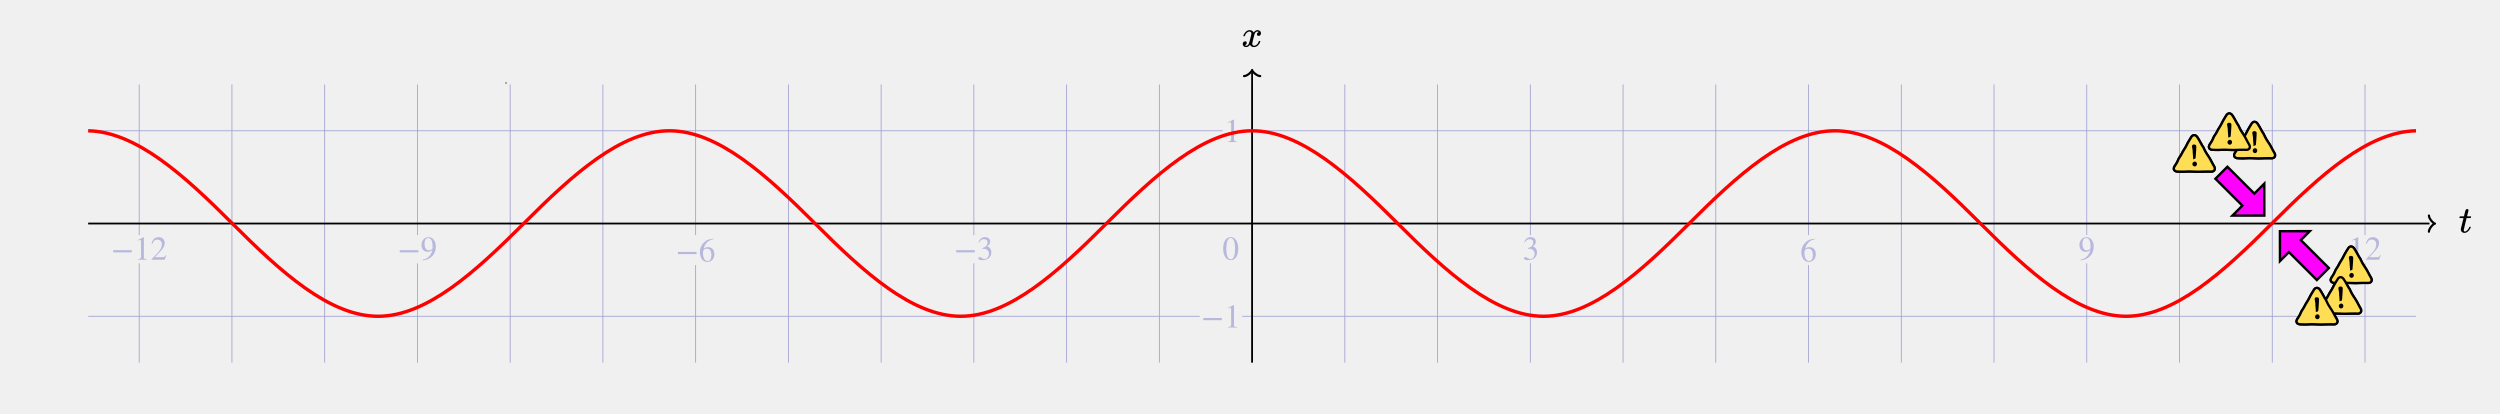
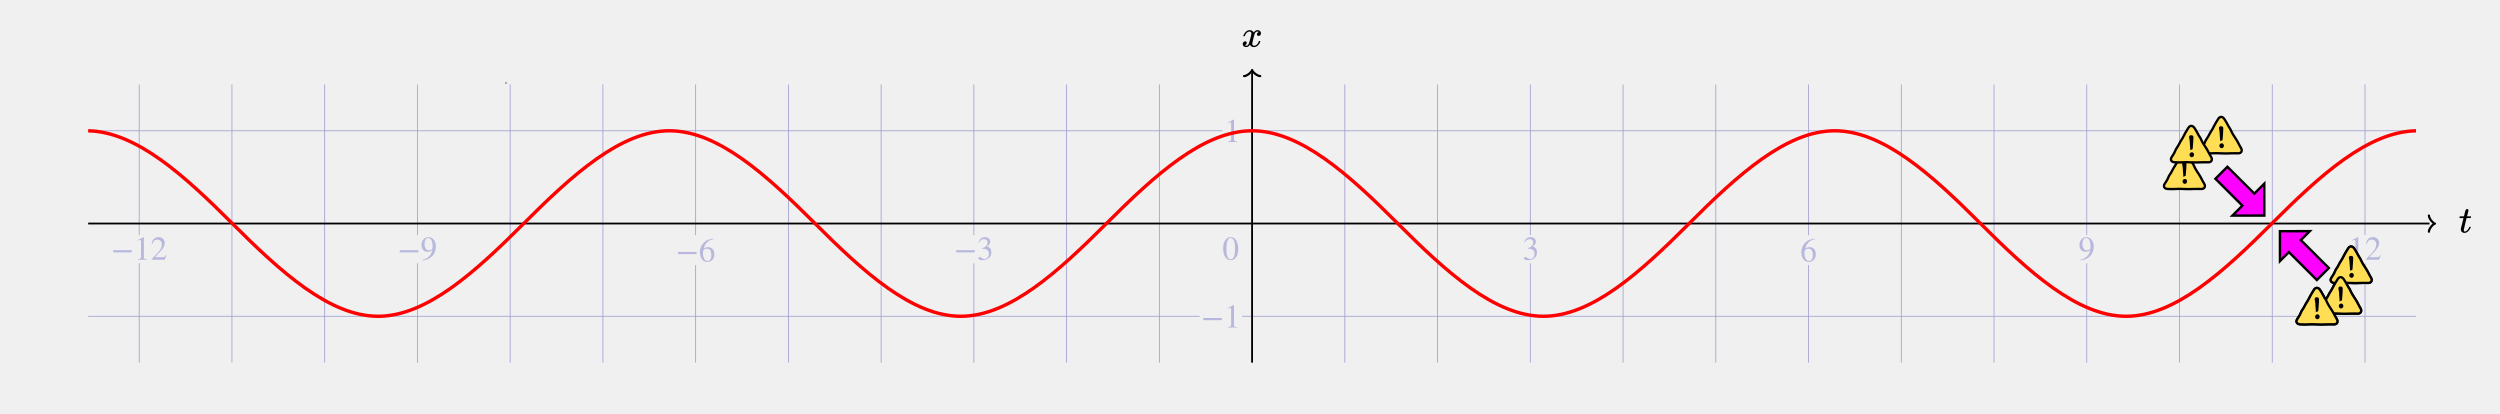
<svg xmlns="http://www.w3.org/2000/svg" xmlns:xlink="http://www.w3.org/1999/xlink" id="svg171797" width="1240" height="205" preserveAspectRatio="none" version="1.1" viewBox="-30 30 1240 205">
  <style id="style171643" type="text/css">.grid{stroke:#9e9ed1;stroke-width:.4}.axes{stroke:#000;stroke-width:.9}</style>
  <defs id="defs171655">
    <path id="STIXWEBMAIN-2212" stroke-width="1" d="M621 220H64v66h557z" />
    <path id="STIXWEBMAIN-31" stroke-width="1" d="M394 0H118v15c74 4 95 25 95 80v449c0 34-9 49-30 49-10 0-27-5-45-12l-27-10v14l179 91 9-3V76c0-43 20-61 95-61z" />
    <path id="STIXWEBMAIN-32" stroke-width="1" d="M474 137 420 0H29v12l178 189c94 99 130 175 130 260 0 91-54 141-139 141-72 0-107-32-147-130l-21 5c21 117 85 199 208 199 113 0 185-77 185-176 0-79-39-154-128-248L130 76h234c42 0 63 11 96 67z" />
    <path id="STIXWEBMAIN-39" stroke-width="1" d="M59-22 56-2c152 27 264 132 304 296-43-42-91-57-150-57-108 0-180 81-180 203 0 135 89 236 208 236 64 0 118-28 157-76 40-50 64-122 64-206 0-115-40-224-120-297C254 20 189-4 59-22Zm303 377v39c0 168-45 254-132 254-30 0-56-12-73-34-20-27-35-86-35-140 0-119 48-194 123-194 44 0 117 22 117 75z" />
    <path id="STIXWEBMAIN-36" stroke-width="1" d="m446 684 2-16c-157-26-269-134-296-285 49 38 83 45 127 45 117 0 189-80 189-209 0-64-18-120-51-160-37-46-93-73-159-73-79 0-142 37-177 101-28 51-47 122-47 192 0 108 38 203 109 276 86 90 165 114 303 129zm-68-496c0 128-42 194-135 194-57 0-116-24-116-116 0-152 48-252 142-252 72 0 109 72 109 174z" />
    <path id="STIXWEBMAIN-33" stroke-width="1" d="m61 510-16 4c29 95 92 162 196 162 93 0 156-55 156-137 0-48-26-98-93-138 44-19 62-31 83-53 28-31 44-77 44-129 0-53-17-102-46-140-48-64-143-93-232-93C80-14 41 7 41 43c0 21 18 36 41 36 17 0 33-6 61-26 37-26 58-31 86-31 74 0 130 68 130 153 0 76-35 125-104 145-22 7-45 10-102 10v14c38 13 64 24 84 36 49 28 81 73 81 134 0 68-42 102-108 102-62 0-108-32-149-106z" />
    <path id="STIXWEBMAIN-30" stroke-width="1" d="M476 330c0-172-63-344-226-344C79-14 24 172 24 336c0 177 69 340 230 340 131 0 222-141 222-346Zm-96-5c0 208-44 325-132 325-83 0-128-118-128-321S164 12 250 12c85 0 130 115 130 313z" />
    <clipPath id="trbl_clip_0_1154.6_138_0">
      <path id="path171645" d="M0 0h1154.6v138H0Z" />
    </clipPath>
    <marker id="Triangle" markerHeight="1.1" markerWidth="1.1" orient="auto-start-reverse" preserveAspectRatio="xMidYMid" refX="0" refY="0" style="overflow:visible" viewBox="0 0 1 1">
      <path id="path135-4" d="m5.77 0-8.65 5V-5Z" style="fill:context-stroke;fill-rule:evenodd;stroke:context-stroke;stroke-width:1pt" transform="scale(.5)" />
    </marker>
  </defs>
  <g id="layer72" style="display:inline">
    <circle id="path5" cx="221.023" cy="71.116" r=".01" style="fill:#fff;stroke:#000" />
    <g id="grid">
      <path id="path171657" d="M39.04 209.87v-49.28m0-13.982V71.87" class="grid" />
      <path id="path171659" d="M85.04 209.87v-138" class="grid" />
      <path id="path171661" d="M131.04 209.87v-138" class="grid" />
      <path id="path171663" d="M177.04 209.87v-49.277m0-13.985V71.87" class="grid" />
      <path id="path171665" d="M223.04 209.87v-138" class="grid" />
      <path id="path171667" d="M269.04 209.87v-138" class="grid" />
      <path id="path171669" d="M315.04 209.87v-48.407m0-14.855V71.87" class="grid" />
      <path id="path171671" d="M361.04 209.87v-138" class="grid" />
      <path id="path171673" d="M407.04 209.87v-138" class="grid" />
      <path id="path171675" d="M453.04 209.87v-49.277m0-13.985V71.87" class="grid" />
      <path id="path171677" d="M499.04 209.87v-138" class="grid" />
      <path id="path171679" d="M545.04 209.87v-138" class="grid" />
      <path id="path171681" d="M591.04 209.87v-138" class="grid" />
      <path id="path171683" d="M637.04 209.87v-138" class="grid" />
      <path id="path171685" d="M683.04 209.87v-138" class="grid" />
      <path id="path171687" d="M729.04 209.87v-49.284m0-13.978V71.87" class="grid" />
      <path id="path171689" d="M775.04 209.87v-138" class="grid" />
      <path id="path171691" d="M821.04 209.87v-138" class="grid" />
      <path id="path171693" d="M867.04 209.87v-48.415m0-14.847V71.87" class="grid" />
      <path id="path171695" d="M913.04 209.87v-138" class="grid" />
      <path id="path171697" d="M959.04 209.87v-138" class="grid" />
      <path id="path171699" d="M1005.04 209.87v-49.284m0-13.978V71.87" class="grid" />
      <path id="path171701" d="M1051.04 209.87v-138" class="grid" />
      <path id="path171703" d="M1097.04 209.87v-138" class="grid" />
      <path id="path171705" d="M1143.04 209.87v-49.278m0-13.984V71.87" class="grid" />
      <path id="path171707" d="M13.74 186.87h551.306m21.075 0h582.219" class="grid" />
      <path id="path171709" d="M13.74 140.87h1154.6" class="grid" />
      <path id="path171711" d="M13.74 94.87h562.668m9.713 0h582.219" class="grid" />
    </g>
    <path id="path171714" d="M13.74 140.87h1161.28" class="axes" />
    <path id="path171716" d="M591.04 209.87V65.878" class="axes" />
    <path id="path34" d="M587.059 67.734c1.6 0 3.999-2.25 3.999-3 0 .75 2.399 3 3.998 3" class="axes-arrows" style="fill:none;stroke:#000;stroke-width:1.1;stroke-linecap:round;stroke-linejoin:round" />
    <g id="g35" class="axes-labels" style="fill:#000;stroke:none" transform="matrix(.01858 0 0 -.01858 585.74 53.16)">
      <path id="use35" stroke-width="1" d="M52 289q7 42 54 97t116 56q35 0 64-18t43-45q42 63 101 63 37 0 64-22t28-59q0-29-14-47t-27-22q-13-4-23-4-19 0-31 11t-12 29q0 46 50 63-11 13-40 13-13 0-19-2-38-16-56-66-60-221-60-258 0-28 16-40t35-12q37 0 73 33t49 81q3 10 6 11t16 2h4q15 0 15-8 0-1-2-11-16-57-62-101T333-11q-70 0-106 63-41-62-94-62h-6q-49 0-70 26T35 71q0 32 19 52t45 20q43 0 43-42 0-20-12-35t-23-20q-11-5-13-5l-3-1q0-1 6-4t16-7q10-4 19-3 36 0 62 45 9 16 23 68t28 108q14 56 16 66 5 27 5 39 0 28-15 40t-34 12q-40 0-75-32t-49-82q-2-9-5-10t-16-2H58q-6 6-6 11z" />
    </g>
    <path id="path33" d="M1174.742 136.914c0 1.6 2.249 3.999 2.999 3.999-.75 0-3 2.4-3 3.999" class="axes-arrows" style="fill:none;stroke:#000;stroke-width:1.1;stroke-linecap:round;stroke-linejoin:round" />
    <g id="g34" class="axes-labels" style="fill:#000;stroke:none" transform="matrix(.01858 0 0 -.01858 1187.16 145.314)">
      <path id="use34" stroke-width="1" d="M153.225 385q-7 7-7 10 0 4 3 16t5 14q2 5 9 5t51 1h53l19 80q3 11 7 29t7 26q3 8 6 20t8 17q5 5 10 12t14 9q9 2 18 2 18-1 25-11t7-19q0-7-9-47t-20-79l-10-37q0-2 50-2h51q7-7 7-11 0-22-13-35h-107l-36-145q-39-160-39-172 0-42 27-42 35 0 68 34t53 84q2 6 5 7t15 2h4q15 0 15-8 0-3-3-12-5-16-18-38t-34-47q-21-25-51-42t-61-17q-30 0-57 15t-39 52q-2 8-2 27v18l35 140q35 141 36 142 0 2-51 2z" />
    </g>
    <g id="notch labels" style="display:inline;fill:#b8b8de;stroke:none">
      <g id="g171727" transform="matrix(.01656 0 0 -.01656 25.071 158.815)">
        <use xlink:href="#STIXWEBMAIN-2212" id="use171719" x="0" y="0" />
        <g id="g171725" transform="translate(685)">
          <use xlink:href="#STIXWEBMAIN-31" id="use171721" />
          <use xlink:href="#STIXWEBMAIN-32" id="use171723" x="500" y="0" />
        </g>
      </g>
      <g id="g171733" transform="matrix(.01657 0 0 -.01657 167.215 158.817)">
        <use xlink:href="#STIXWEBMAIN-2212" id="use171729" x="0" y="0" />
        <use xlink:href="#STIXWEBMAIN-39" id="use171731" x="685" y="0" />
      </g>
      <g id="g171739" transform="matrix(.01657 0 0 -.01657 305.215 159.686)">
        <use xlink:href="#STIXWEBMAIN-2212" id="use171735" x="0" y="0" />
        <use xlink:href="#STIXWEBMAIN-36" id="use171737" x="685" y="0" />
      </g>
      <g id="g171745" transform="matrix(.01657 0 0 -.01657 443.215 158.817)">
        <use xlink:href="#STIXWEBMAIN-2212" id="use171741" x="0" y="0" />
        <use xlink:href="#STIXWEBMAIN-33" id="use171743" x="685" y="0" />
      </g>
      <g id="g171749" transform="matrix(.01656 0 0 -.01656 731.75 191.028)">
        <use xlink:href="#STIXWEBMAIN-33" id="use171747" x="0" y="0" transform="translate(-394.944 1945.248)" />
      </g>
      <g id="g171753" transform="matrix(.01656 0 0 -.01656 862.896 159.68)">
        <use xlink:href="#STIXWEBMAIN-36" id="use171751" x="0" y="0" />
      </g>
      <g id="g171757" transform="matrix(.01656 0 0 -.01656 1000.896 158.81)">
        <use xlink:href="#STIXWEBMAIN-39" id="use171755" x="0" y="0" />
      </g>
      <g id="g171763" transform="matrix(.01657 0 0 -.01657 1134.748 158.816)">
        <use xlink:href="#STIXWEBMAIN-31" id="use171759" />
        <use xlink:href="#STIXWEBMAIN-32" id="use171761" x="500" y="0" />
      </g>
      <g id="g171767" transform="matrix(.01656 0 0 -.01656 576.3 158.81)">
        <use xlink:href="#STIXWEBMAIN-30" id="use171765" x="0" y="0" />
      </g>
      <g id="g171773" transform="matrix(.01657 0 0 -.01657 565.759 192.466)">
        <use xlink:href="#STIXWEBMAIN-2212" id="use171769" x="0" y="0" />
        <use xlink:href="#STIXWEBMAIN-31" id="use171771" x="685" y="0" />
      </g>
      <g id="g171777" transform="matrix(.01656 0 0 -.01656 577.12 100.463)">
        <use xlink:href="#STIXWEBMAIN-31" id="use171775" x="0" y="0" />
      </g>
    </g>
  </g>
  <g id="layer22" style="display:inline">
-     <g id="g290" style="display:inline;stroke-width:.904" transform="matrix(1.62132 .16169 -.16156 1.62258 1021.366 30.82)">
-       <path id="path288" d="M50.773 42.81s-1.47.096-2.196.216c-1.15.19-2.34.288-3.326.333-.882.04-1.553.097-2.223.219-.944.172-2.48.24-2.48.24-.837.082-1.622-.446-1.062-1.542 0 0 .705-1.23.853-1.91.149-.689.701-1.393.95-2.129.296-.88.88-1.757 1.176-2.638.286-.85 1.096-2.456 1.096-2.456.469-1.156 1.433-1.044 2.04-.156 0 0 .745.922 1.384 1.93.37.585.489.479.92 1.314.494.954 1.883 2.432 2.242 3.032.468.78 1.3 1.904 1.3 1.904.532.74.234 1.535-.674 1.643z" style="fill:#fd5;stroke:#000;stroke-width:.717;stroke-miterlimit:4;stroke-dasharray:none" />
-       <path id="path289" d="M44.863 39.664s-.007-.604-.16-1.164c-.114-.411-.187-1.124-.233-1.443-.1-.51-.323-1.195-.323-1.195-.072-.282.009-.678.517-.732.625-.066.771.27.793.584.071.62.052 1.323.087 1.727.064.733.018 1.879.018 1.879a4.757 4.757 0 0 1-.7.344z" style="fill:#000;stroke:none;stroke-width:.717;stroke-linecap:butt;stroke-linejoin:miter;stroke-miterlimit:4;stroke-dasharray:none;stroke-opacity:1" />
-       <path id="path290" d="M46.175 41.028c-.006.414-.313.745-.686.74-.372-.006-.717-.349-.71-.763.006-.414.36-.742.733-.737.372.006.67.346.663.76z" style="fill:#000;stroke:none;stroke-width:.717;stroke-miterlimit:4;stroke-dasharray:none" />
-     </g>
-     <g id="g293" style="display:inline;stroke-width:.904" transform="matrix(1.62132 .16169 -.16156 1.62258 1008.852 26.649)">
-       <path id="path291" d="M50.773 42.81s-1.47.096-2.196.216c-1.15.19-2.34.288-3.326.333-.882.04-1.553.097-2.223.219-.944.172-2.48.24-2.48.24-.837.082-1.622-.446-1.062-1.542 0 0 .705-1.23.853-1.91.149-.689.701-1.393.95-2.129.296-.88.88-1.757 1.176-2.638.286-.85 1.096-2.456 1.096-2.456.469-1.156 1.433-1.044 2.04-.156 0 0 .745.922 1.384 1.93.37.585.489.479.92 1.314.494.954 1.883 2.432 2.242 3.032.468.78 1.3 1.904 1.3 1.904.532.74.234 1.535-.674 1.643z" style="fill:#fd5;stroke:#000;stroke-width:.717;stroke-miterlimit:4;stroke-dasharray:none" />
-       <path id="path292" d="M44.863 39.664s-.007-.604-.16-1.164c-.114-.411-.187-1.124-.233-1.443-.1-.51-.323-1.195-.323-1.195-.072-.282.009-.678.517-.732.625-.066.771.27.793.584.071.62.052 1.323.087 1.727.064.733.018 1.879.018 1.879a4.757 4.757 0 0 1-.7.344z" style="fill:#000;stroke:none;stroke-width:.717;stroke-linecap:butt;stroke-linejoin:miter;stroke-miterlimit:4;stroke-dasharray:none;stroke-opacity:1" />
-       <path id="path293" d="M46.175 41.028c-.006.414-.313.745-.686.74-.372-.006-.717-.349-.71-.763.006-.414.36-.742.733-.737.372.006.67.346.663.76z" style="fill:#000;stroke:none;stroke-width:.717;stroke-miterlimit:4;stroke-dasharray:none" />
-     </g>
-     <g id="g296" style="display:inline;stroke-width:.904" transform="matrix(1.62132 .16169 -.16156 1.62258 991.448 37.436)">
-       <path id="path294" d="M50.773 42.81s-1.47.096-2.196.216c-1.15.19-2.34.288-3.326.333-.882.04-1.553.097-2.223.219-.944.172-2.48.24-2.48.24-.837.082-1.622-.446-1.062-1.542 0 0 .705-1.23.853-1.91.149-.689.701-1.393.95-2.129.296-.88.88-1.757 1.176-2.638.286-.85 1.096-2.456 1.096-2.456.469-1.156 1.433-1.044 2.04-.156 0 0 .745.922 1.384 1.93.37.585.489.479.92 1.314.494.954 1.883 2.432 2.242 3.032.468.78 1.3 1.904 1.3 1.904.532.74.234 1.535-.674 1.643z" style="fill:#fd5;stroke:#000;stroke-width:.717;stroke-miterlimit:4;stroke-dasharray:none" />
-       <path id="path295" d="M44.863 39.664s-.007-.604-.16-1.164c-.114-.411-.187-1.124-.233-1.443-.1-.51-.323-1.195-.323-1.195-.072-.282.009-.678.517-.732.625-.066.771.27.793.584.071.62.052 1.323.087 1.727.064.733.018 1.879.018 1.879a4.757 4.757 0 0 1-.7.344z" style="fill:#000;stroke:none;stroke-width:.717;stroke-linecap:butt;stroke-linejoin:miter;stroke-miterlimit:4;stroke-dasharray:none;stroke-opacity:1" />
-       <path id="path296" d="M46.175 41.028c-.006.414-.313.745-.686.74-.372-.006-.717-.349-.71-.763.006-.414.36-.742.733-.737.372.006.67.346.663.76z" style="fill:#000;stroke:none;stroke-width:.717;stroke-miterlimit:4;stroke-dasharray:none" />
-     </g>
    <g id="g299" style="display:inline;stroke-width:.904" transform="matrix(1.62132 .16169 -.16156 1.62258 1069.263 92.669)">
      <path id="path297" d="M50.773 42.81s-1.47.096-2.196.216c-1.15.19-2.34.288-3.326.333-.882.04-1.553.097-2.223.219-.944.172-2.48.24-2.48.24-.837.082-1.622-.446-1.062-1.542 0 0 .705-1.23.853-1.91.149-.689.701-1.393.95-2.129.296-.88.88-1.757 1.176-2.638.286-.85 1.096-2.456 1.096-2.456.469-1.156 1.433-1.044 2.04-.156 0 0 .745.922 1.384 1.93.37.585.489.479.92 1.314.494.954 1.883 2.432 2.242 3.032.468.78 1.3 1.904 1.3 1.904.532.74.234 1.535-.674 1.643z" style="fill:#fd5;stroke:#000;stroke-width:.717;stroke-miterlimit:4;stroke-dasharray:none" />
      <path id="path298" d="M44.863 39.664s-.007-.604-.16-1.164c-.114-.411-.187-1.124-.233-1.443-.1-.51-.323-1.195-.323-1.195-.072-.282.009-.678.517-.732.625-.066.771.27.793.584.071.62.052 1.323.087 1.727.064.733.018 1.879.018 1.879a4.757 4.757 0 0 1-.7.344z" style="fill:#000;stroke:none;stroke-width:.717;stroke-linecap:butt;stroke-linejoin:miter;stroke-miterlimit:4;stroke-dasharray:none;stroke-opacity:1" />
      <path id="path299" d="M46.175 41.028c-.006.414-.313.745-.686.74-.372-.006-.717-.349-.71-.763.006-.414.36-.742.733-.737.372.006.67.346.663.76z" style="fill:#000;stroke:none;stroke-width:.717;stroke-miterlimit:4;stroke-dasharray:none" />
    </g>
    <g id="g302" style="display:inline;stroke-width:.904" transform="matrix(1.62132 .16169 -.16156 1.62258 1064.068 107.868)">
      <path id="path300" d="M50.773 42.81s-1.47.096-2.196.216c-1.15.19-2.34.288-3.326.333-.882.04-1.553.097-2.223.219-.944.172-2.48.24-2.48.24-.837.082-1.622-.446-1.062-1.542 0 0 .705-1.23.853-1.91.149-.689.701-1.393.95-2.129.296-.88.88-1.757 1.176-2.638.286-.85 1.096-2.456 1.096-2.456.469-1.156 1.433-1.044 2.04-.156 0 0 .745.922 1.384 1.93.37.585.489.479.92 1.314.494.954 1.883 2.432 2.242 3.032.468.78 1.3 1.904 1.3 1.904.532.74.234 1.535-.674 1.643z" style="fill:#fd5;stroke:#000;stroke-width:.717;stroke-miterlimit:4;stroke-dasharray:none" />
      <path id="path301" d="M44.863 39.664s-.007-.604-.16-1.164c-.114-.411-.187-1.124-.233-1.443-.1-.51-.323-1.195-.323-1.195-.072-.282.009-.678.517-.732.625-.066.771.27.793.584.071.62.052 1.323.087 1.727.064.733.018 1.879.018 1.879a4.757 4.757 0 0 1-.7.344z" style="fill:#000;stroke:none;stroke-width:.717;stroke-linecap:butt;stroke-linejoin:miter;stroke-miterlimit:4;stroke-dasharray:none;stroke-opacity:1" />
      <path id="path302" d="M46.175 41.028c-.006.414-.313.745-.686.74-.372-.006-.717-.349-.71-.763.006-.414.36-.742.733-.737.372.006.67.346.663.76z" style="fill:#000;stroke:none;stroke-width:.717;stroke-miterlimit:4;stroke-dasharray:none" />
    </g>
    <g id="g305" style="display:inline;stroke-width:.904" transform="matrix(1.62132 .16169 -.16156 1.62258 1052.301 113.2)">
      <path id="path303" d="M50.773 42.81s-1.47.096-2.196.216c-1.15.19-2.34.288-3.326.333-.882.04-1.553.097-2.223.219-.944.172-2.48.24-2.48.24-.837.082-1.622-.446-1.062-1.542 0 0 .705-1.23.853-1.91.149-.689.701-1.393.95-2.129.296-.88.88-1.757 1.176-2.638.286-.85 1.096-2.456 1.096-2.456.469-1.156 1.433-1.044 2.04-.156 0 0 .745.922 1.384 1.93.37.585.489.479.92 1.314.494.954 1.883 2.432 2.242 3.032.468.78 1.3 1.904 1.3 1.904.532.74.234 1.535-.674 1.643z" style="fill:#fd5;stroke:#000;stroke-width:.717;stroke-miterlimit:4;stroke-dasharray:none" />
      <path id="path304" d="M44.863 39.664s-.007-.604-.16-1.164c-.114-.411-.187-1.124-.233-1.443-.1-.51-.323-1.195-.323-1.195-.072-.282.009-.678.517-.732.625-.066.771.27.793.584.071.62.052 1.323.087 1.727.064.733.018 1.879.018 1.879a4.757 4.757 0 0 1-.7.344z" style="fill:#000;stroke:none;stroke-width:.717;stroke-linecap:butt;stroke-linejoin:miter;stroke-miterlimit:4;stroke-dasharray:none;stroke-opacity:1" />
      <path id="path305" d="M46.175 41.028c-.006.414-.313.745-.686.74-.372-.006-.717-.349-.71-.763.006-.414.36-.742.733-.737.372.006.67.346.663.76z" style="fill:#000;stroke:none;stroke-width:.717;stroke-miterlimit:4;stroke-dasharray:none" />
    </g>
    <path id="path189" fill="#fed341" stroke="#000" stroke-width="1.2" d="m1068.847 118.666 13.363 13.332-4.927 4.943 15.822-.022-.022-15.827-4.927 4.945-13.362-13.332z" style="display:inline;fill:#f0f" />
    <path id="path190" fill="#fed341" stroke="#000" stroke-width="1.2" d="m1125.1 162.93-13.86-13.833 4.426-4.444-14.822.024.022 14.825 4.426-4.444 13.863 13.833z" style="display:inline;fill:#f0f" />
-     <g id="g463-0" style="display:inline;stroke-width:.904" transform="matrix(1.62132 .16169 -.16156 1.62258 1021.366 30.82)">
-       <path id="path461-9" d="M50.773 42.81s-1.47.096-2.196.216c-1.15.19-2.34.288-3.326.333-.882.04-1.553.097-2.223.219-.944.172-2.48.24-2.48.24-.837.082-1.622-.446-1.062-1.542 0 0 .705-1.23.853-1.91.149-.689.701-1.393.95-2.129.296-.88.88-1.757 1.176-2.638.286-.85 1.096-2.456 1.096-2.456.469-1.156 1.433-1.044 2.04-.156 0 0 .745.922 1.384 1.93.37.585.489.479.92 1.314.494.954 1.883 2.432 2.242 3.032.468.78 1.3 1.904 1.3 1.904.532.74.234 1.535-.674 1.643z" style="fill:#fd5;stroke:#000;stroke-width:.717;stroke-miterlimit:4;stroke-dasharray:none" />
-       <path id="path462-2" d="M44.863 39.664s-.007-.604-.16-1.164c-.114-.411-.187-1.124-.233-1.443-.1-.51-.323-1.195-.323-1.195-.072-.282.009-.678.517-.732.625-.066.771.27.793.584.071.62.052 1.323.087 1.727.064.733.018 1.879.018 1.879a4.757 4.757 0 0 1-.7.344z" style="fill:#000;stroke:none;stroke-width:.717;stroke-linecap:butt;stroke-linejoin:miter;stroke-miterlimit:4;stroke-dasharray:none;stroke-opacity:1" />
-       <path id="path463-4" d="M46.175 41.028c-.006.414-.313.745-.686.74-.372-.006-.717-.349-.71-.763.006-.414.36-.742.733-.737.372.006.67.346.663.76z" style="fill:#000;stroke:none;stroke-width:.717;stroke-miterlimit:4;stroke-dasharray:none" />
-     </g>
-     <g id="g193" style="display:inline;stroke-width:.904" transform="matrix(1.62132 .16169 -.16156 1.62258 1008.852 26.649)">
+     <g id="g193" style="display:inline;stroke-width:.904" transform="matrix(1.62132 .16169 -.16156 1.62258 1004.825 28.375)">
      <path id="path191" d="M50.773 42.81s-1.47.096-2.196.216c-1.15.19-2.34.288-3.326.333-.882.04-1.553.097-2.223.219-.944.172-2.48.24-2.48.24-.837.082-1.622-.446-1.062-1.542 0 0 .705-1.23.853-1.91.149-.689.701-1.393.95-2.129.296-.88.88-1.757 1.176-2.638.286-.85 1.096-2.456 1.096-2.456.469-1.156 1.433-1.044 2.04-.156 0 0 .745.922 1.384 1.93.37.585.489.479.92 1.314.494.954 1.883 2.432 2.242 3.032.468.78 1.3 1.904 1.3 1.904.532.74.234 1.535-.674 1.643z" style="fill:#fd5;stroke:#000;stroke-width:.717;stroke-miterlimit:4;stroke-dasharray:none" />
      <path id="path192" d="M44.863 39.664s-.007-.604-.16-1.164c-.114-.411-.187-1.124-.233-1.443-.1-.51-.323-1.195-.323-1.195-.072-.282.009-.678.517-.732.625-.066.771.27.793.584.071.62.052 1.323.087 1.727.064.733.018 1.879.018 1.879a4.757 4.757 0 0 1-.7.344z" style="fill:#000;stroke:none;stroke-width:.717;stroke-linecap:butt;stroke-linejoin:miter;stroke-miterlimit:4;stroke-dasharray:none;stroke-opacity:1" />
      <path id="path193" d="M46.175 41.028c-.006.414-.313.745-.686.74-.372-.006-.717-.349-.71-.763.006-.414.36-.742.733-.737.372.006.67.346.663.76z" style="fill:#000;stroke:none;stroke-width:.717;stroke-miterlimit:4;stroke-dasharray:none" />
    </g>
-     <g id="g196" style="display:inline;stroke-width:.904" transform="matrix(1.62132 .16169 -.16156 1.62258 991.448 37.436)">
+     <g id="g196" style="display:inline;stroke-width:.904" transform="matrix(1.62132 .16169 -.16156 1.62258 986.558 46.066)">
      <path id="path194" d="M50.773 42.81s-1.47.096-2.196.216c-1.15.19-2.34.288-3.326.333-.882.04-1.553.097-2.223.219-.944.172-2.48.24-2.48.24-.837.082-1.622-.446-1.062-1.542 0 0 .705-1.23.853-1.91.149-.689.701-1.393.95-2.129.296-.88.88-1.757 1.176-2.638.286-.85 1.096-2.456 1.096-2.456.469-1.156 1.433-1.044 2.04-.156 0 0 .745.922 1.384 1.93.37.585.489.479.92 1.314.494.954 1.883 2.432 2.242 3.032.468.78 1.3 1.904 1.3 1.904.532.74.234 1.535-.674 1.643z" style="fill:#fd5;stroke:#000;stroke-width:.717;stroke-miterlimit:4;stroke-dasharray:none" />
      <path id="path195" d="M44.863 39.664s-.007-.604-.16-1.164c-.114-.411-.187-1.124-.233-1.443-.1-.51-.323-1.195-.323-1.195-.072-.282.009-.678.517-.732.625-.066.771.27.793.584.071.62.052 1.323.087 1.727.064.733.018 1.879.018 1.879a4.757 4.757 0 0 1-.7.344z" style="fill:#000;stroke:none;stroke-width:.717;stroke-linecap:butt;stroke-linejoin:miter;stroke-miterlimit:4;stroke-dasharray:none;stroke-opacity:1" />
      <path id="path196" d="M46.175 41.028c-.006.414-.313.745-.686.74-.372-.006-.717-.349-.71-.763.006-.414.36-.742.733-.737.372.006.67.346.663.76z" style="fill:#000;stroke:none;stroke-width:.717;stroke-miterlimit:4;stroke-dasharray:none" />
    </g>
    <g id="g267" style="display:inline;stroke-width:.904" transform="matrix(1.62132 .16169 -.16156 1.62258 1069.263 92.669)">
      <path id="path203" d="M50.773 42.81s-1.47.096-2.196.216c-1.15.19-2.34.288-3.326.333-.882.04-1.553.097-2.223.219-.944.172-2.48.24-2.48.24-.837.082-1.622-.446-1.062-1.542 0 0 .705-1.23.853-1.91.149-.689.701-1.393.95-2.129.296-.88.88-1.757 1.176-2.638.286-.85 1.096-2.456 1.096-2.456.469-1.156 1.433-1.044 2.04-.156 0 0 .745.922 1.384 1.93.37.585.489.479.92 1.314.494.954 1.883 2.432 2.242 3.032.468.78 1.3 1.904 1.3 1.904.532.74.234 1.535-.674 1.643z" style="fill:#fd5;stroke:#000;stroke-width:.717;stroke-miterlimit:4;stroke-dasharray:none" />
      <path id="path266" d="M44.863 39.664s-.007-.604-.16-1.164c-.114-.411-.187-1.124-.233-1.443-.1-.51-.323-1.195-.323-1.195-.072-.282.009-.678.517-.732.625-.066.771.27.793.584.071.62.052 1.323.087 1.727.064.733.018 1.879.018 1.879a4.757 4.757 0 0 1-.7.344z" style="fill:#000;stroke:none;stroke-width:.717;stroke-linecap:butt;stroke-linejoin:miter;stroke-miterlimit:4;stroke-dasharray:none;stroke-opacity:1" />
      <path id="path267" d="M46.175 41.028c-.006.414-.313.745-.686.74-.372-.006-.717-.349-.71-.763.006-.414.36-.742.733-.737.372.006.67.346.663.76z" style="fill:#000;stroke:none;stroke-width:.717;stroke-miterlimit:4;stroke-dasharray:none" />
    </g>
    <g id="g202" style="display:inline;stroke-width:.904" transform="matrix(1.62132 .16169 -.16156 1.62258 1064.068 107.868)">
      <path id="path200" d="M50.773 42.81s-1.47.096-2.196.216c-1.15.19-2.34.288-3.326.333-.882.04-1.553.097-2.223.219-.944.172-2.48.24-2.48.24-.837.082-1.622-.446-1.062-1.542 0 0 .705-1.23.853-1.91.149-.689.701-1.393.95-2.129.296-.88.88-1.757 1.176-2.638.286-.85 1.096-2.456 1.096-2.456.469-1.156 1.433-1.044 2.04-.156 0 0 .745.922 1.384 1.93.37.585.489.479.92 1.314.494.954 1.883 2.432 2.242 3.032.468.78 1.3 1.904 1.3 1.904.532.74.234 1.535-.674 1.643z" style="fill:#fd5;stroke:#000;stroke-width:.717;stroke-miterlimit:4;stroke-dasharray:none" />
      <path id="path201" d="M44.863 39.664s-.007-.604-.16-1.164c-.114-.411-.187-1.124-.233-1.443-.1-.51-.323-1.195-.323-1.195-.072-.282.009-.678.517-.732.625-.066.771.27.793.584.071.62.052 1.323.087 1.727.064.733.018 1.879.018 1.879a4.757 4.757 0 0 1-.7.344z" style="fill:#000;stroke:none;stroke-width:.717;stroke-linecap:butt;stroke-linejoin:miter;stroke-miterlimit:4;stroke-dasharray:none;stroke-opacity:1" />
      <path id="path202" d="M46.175 41.028c-.006.414-.313.745-.686.74-.372-.006-.717-.349-.71-.763.006-.414.36-.742.733-.737.372.006.67.346.663.76z" style="fill:#000;stroke:none;stroke-width:.717;stroke-miterlimit:4;stroke-dasharray:none" />
    </g>
    <g id="g199" style="display:inline;stroke-width:.904" transform="matrix(1.62132 .16169 -.16156 1.62258 1052.301 113.2)">
      <path id="path197" d="M50.773 42.81s-1.47.096-2.196.216c-1.15.19-2.34.288-3.326.333-.882.04-1.553.097-2.223.219-.944.172-2.48.24-2.48.24-.837.082-1.622-.446-1.062-1.542 0 0 .705-1.23.853-1.91.149-.689.701-1.393.95-2.129.296-.88.88-1.757 1.176-2.638.286-.85 1.096-2.456 1.096-2.456.469-1.156 1.433-1.044 2.04-.156 0 0 .745.922 1.384 1.93.37.585.489.479.92 1.314.494.954 1.883 2.432 2.242 3.032.468.78 1.3 1.904 1.3 1.904.532.74.234 1.535-.674 1.643z" style="fill:#fd5;stroke:#000;stroke-width:.717;stroke-miterlimit:4;stroke-dasharray:none" />
      <path id="path198" d="M44.863 39.664s-.007-.604-.16-1.164c-.114-.411-.187-1.124-.233-1.443-.1-.51-.323-1.195-.323-1.195-.072-.282.009-.678.517-.732.625-.066.771.27.793.584.071.62.052 1.323.087 1.727.064.733.018 1.879.018 1.879a4.757 4.757 0 0 1-.7.344z" style="fill:#000;stroke:none;stroke-width:.717;stroke-linecap:butt;stroke-linejoin:miter;stroke-miterlimit:4;stroke-dasharray:none;stroke-opacity:1" />
      <path id="path199" d="M46.175 41.028c-.006.414-.313.745-.686.74-.372-.006-.717-.349-.71-.763.006-.414.36-.742.733-.737.372.006.67.346.663.76z" style="fill:#000;stroke:none;stroke-width:.717;stroke-miterlimit:4;stroke-dasharray:none" />
    </g>
+     <g id="g296" style="display:inline;stroke-width:.904" transform="matrix(1.62132 .16169 -.16156 1.62258 990.01 32.834)">
+       <path id="path294" d="M50.773 42.81s-1.47.096-2.196.216c-1.15.19-2.34.288-3.326.333-.882.04-1.553.097-2.223.219-.944.172-2.48.24-2.48.24-.837.082-1.622-.446-1.062-1.542 0 0 .705-1.23.853-1.91.149-.689.701-1.393.95-2.129.296-.88.88-1.757 1.176-2.638.286-.85 1.096-2.456 1.096-2.456.469-1.156 1.433-1.044 2.04-.156 0 0 .745.922 1.384 1.93.37.585.489.479.92 1.314.494.954 1.883 2.432 2.242 3.032.468.78 1.3 1.904 1.3 1.904.532.74.234 1.535-.674 1.643z" style="fill:#fd5;stroke:#000;stroke-width:.717;stroke-miterlimit:4;stroke-dasharray:none" />
+       <path id="path295" d="M44.863 39.664s-.007-.604-.16-1.164c-.114-.411-.187-1.124-.233-1.443-.1-.51-.323-1.195-.323-1.195-.072-.282.009-.678.517-.732.625-.066.771.27.793.584.071.62.052 1.323.087 1.727.064.733.018 1.879.018 1.879a4.757 4.757 0 0 1-.7.344z" style="fill:#000;stroke:none;stroke-width:.717;stroke-linecap:butt;stroke-linejoin:miter;stroke-miterlimit:4;stroke-dasharray:none;stroke-opacity:1" />
+       <path id="path296" d="M46.175 41.028c-.006.414-.313.745-.686.74-.372-.006-.717-.349-.71-.763.006-.414.36-.742.733-.737.372.006.67.346.663.76z" style="fill:#000;stroke:none;stroke-width:.717;stroke-miterlimit:4;stroke-dasharray:none" />
+     </g>
  </g>
  <g id="layer10">
    <path id="path47" d="M13.74 94.877c23.766.462 47.533 22.023 71.3 45.79 24.226 24.226 48.453 46.318 72.68 46.202 24.073-.115 48.146-22.11 72.22-46.182 24.073-24.073 48.146-45.894 72.22-45.817 24.073.077 48.146 22.037 72.22 46.11 24.073 24.073 48.146 45.928 72.22 45.89 24.073-.039 48.146-21.964 72.22-46.037 24.073-24.073 48.146-45.963 72.22-45.963 24.073 0 48.146 21.89 72.22 45.963 24.073 24.073 48.146 45.998 72.22 46.037 24.073.038 48.146-21.817 72.22-45.89 24.073-24.073 48.146-46.033 72.22-46.11 24.073-.077 48.146 21.744 72.22 45.817 24.073 24.073 48.147 46.067 72.22 46.182 24.226.116 48.453-21.976 72.68-46.203 23.766-23.766 47.533-45.327 71.3-45.789" style="display:inline;fill:none;stroke:red;stroke-width:1.7" />
  </g>
</svg>
